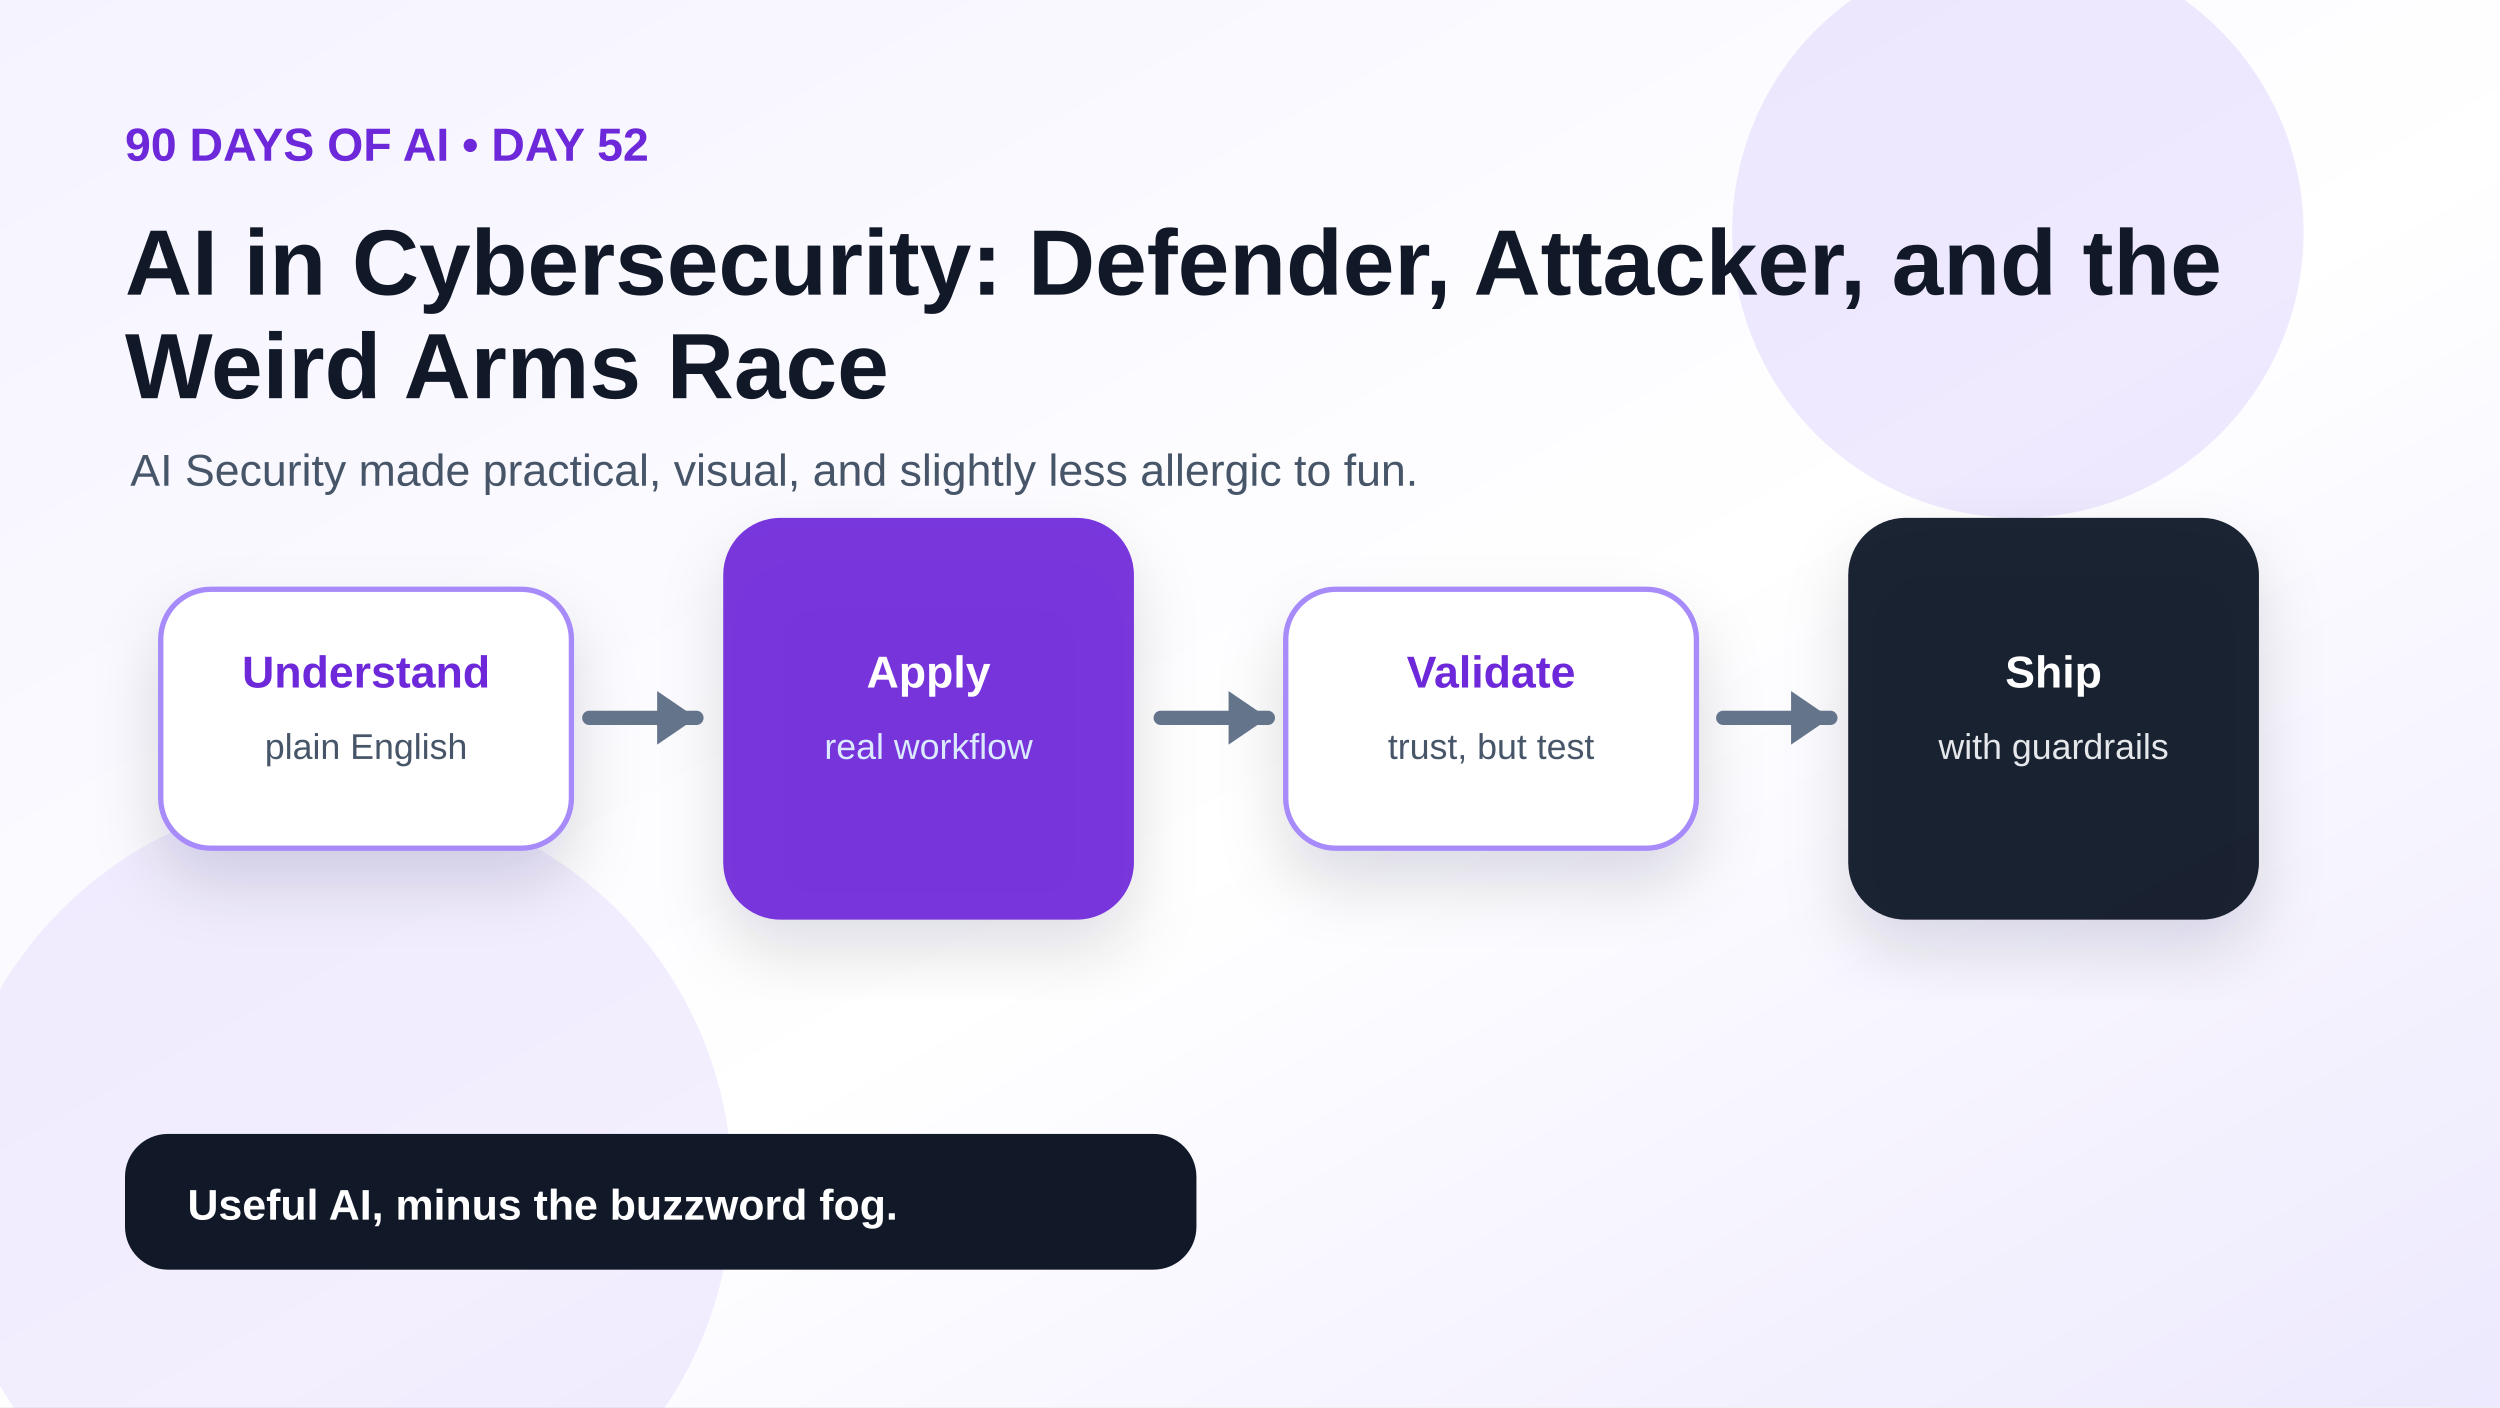
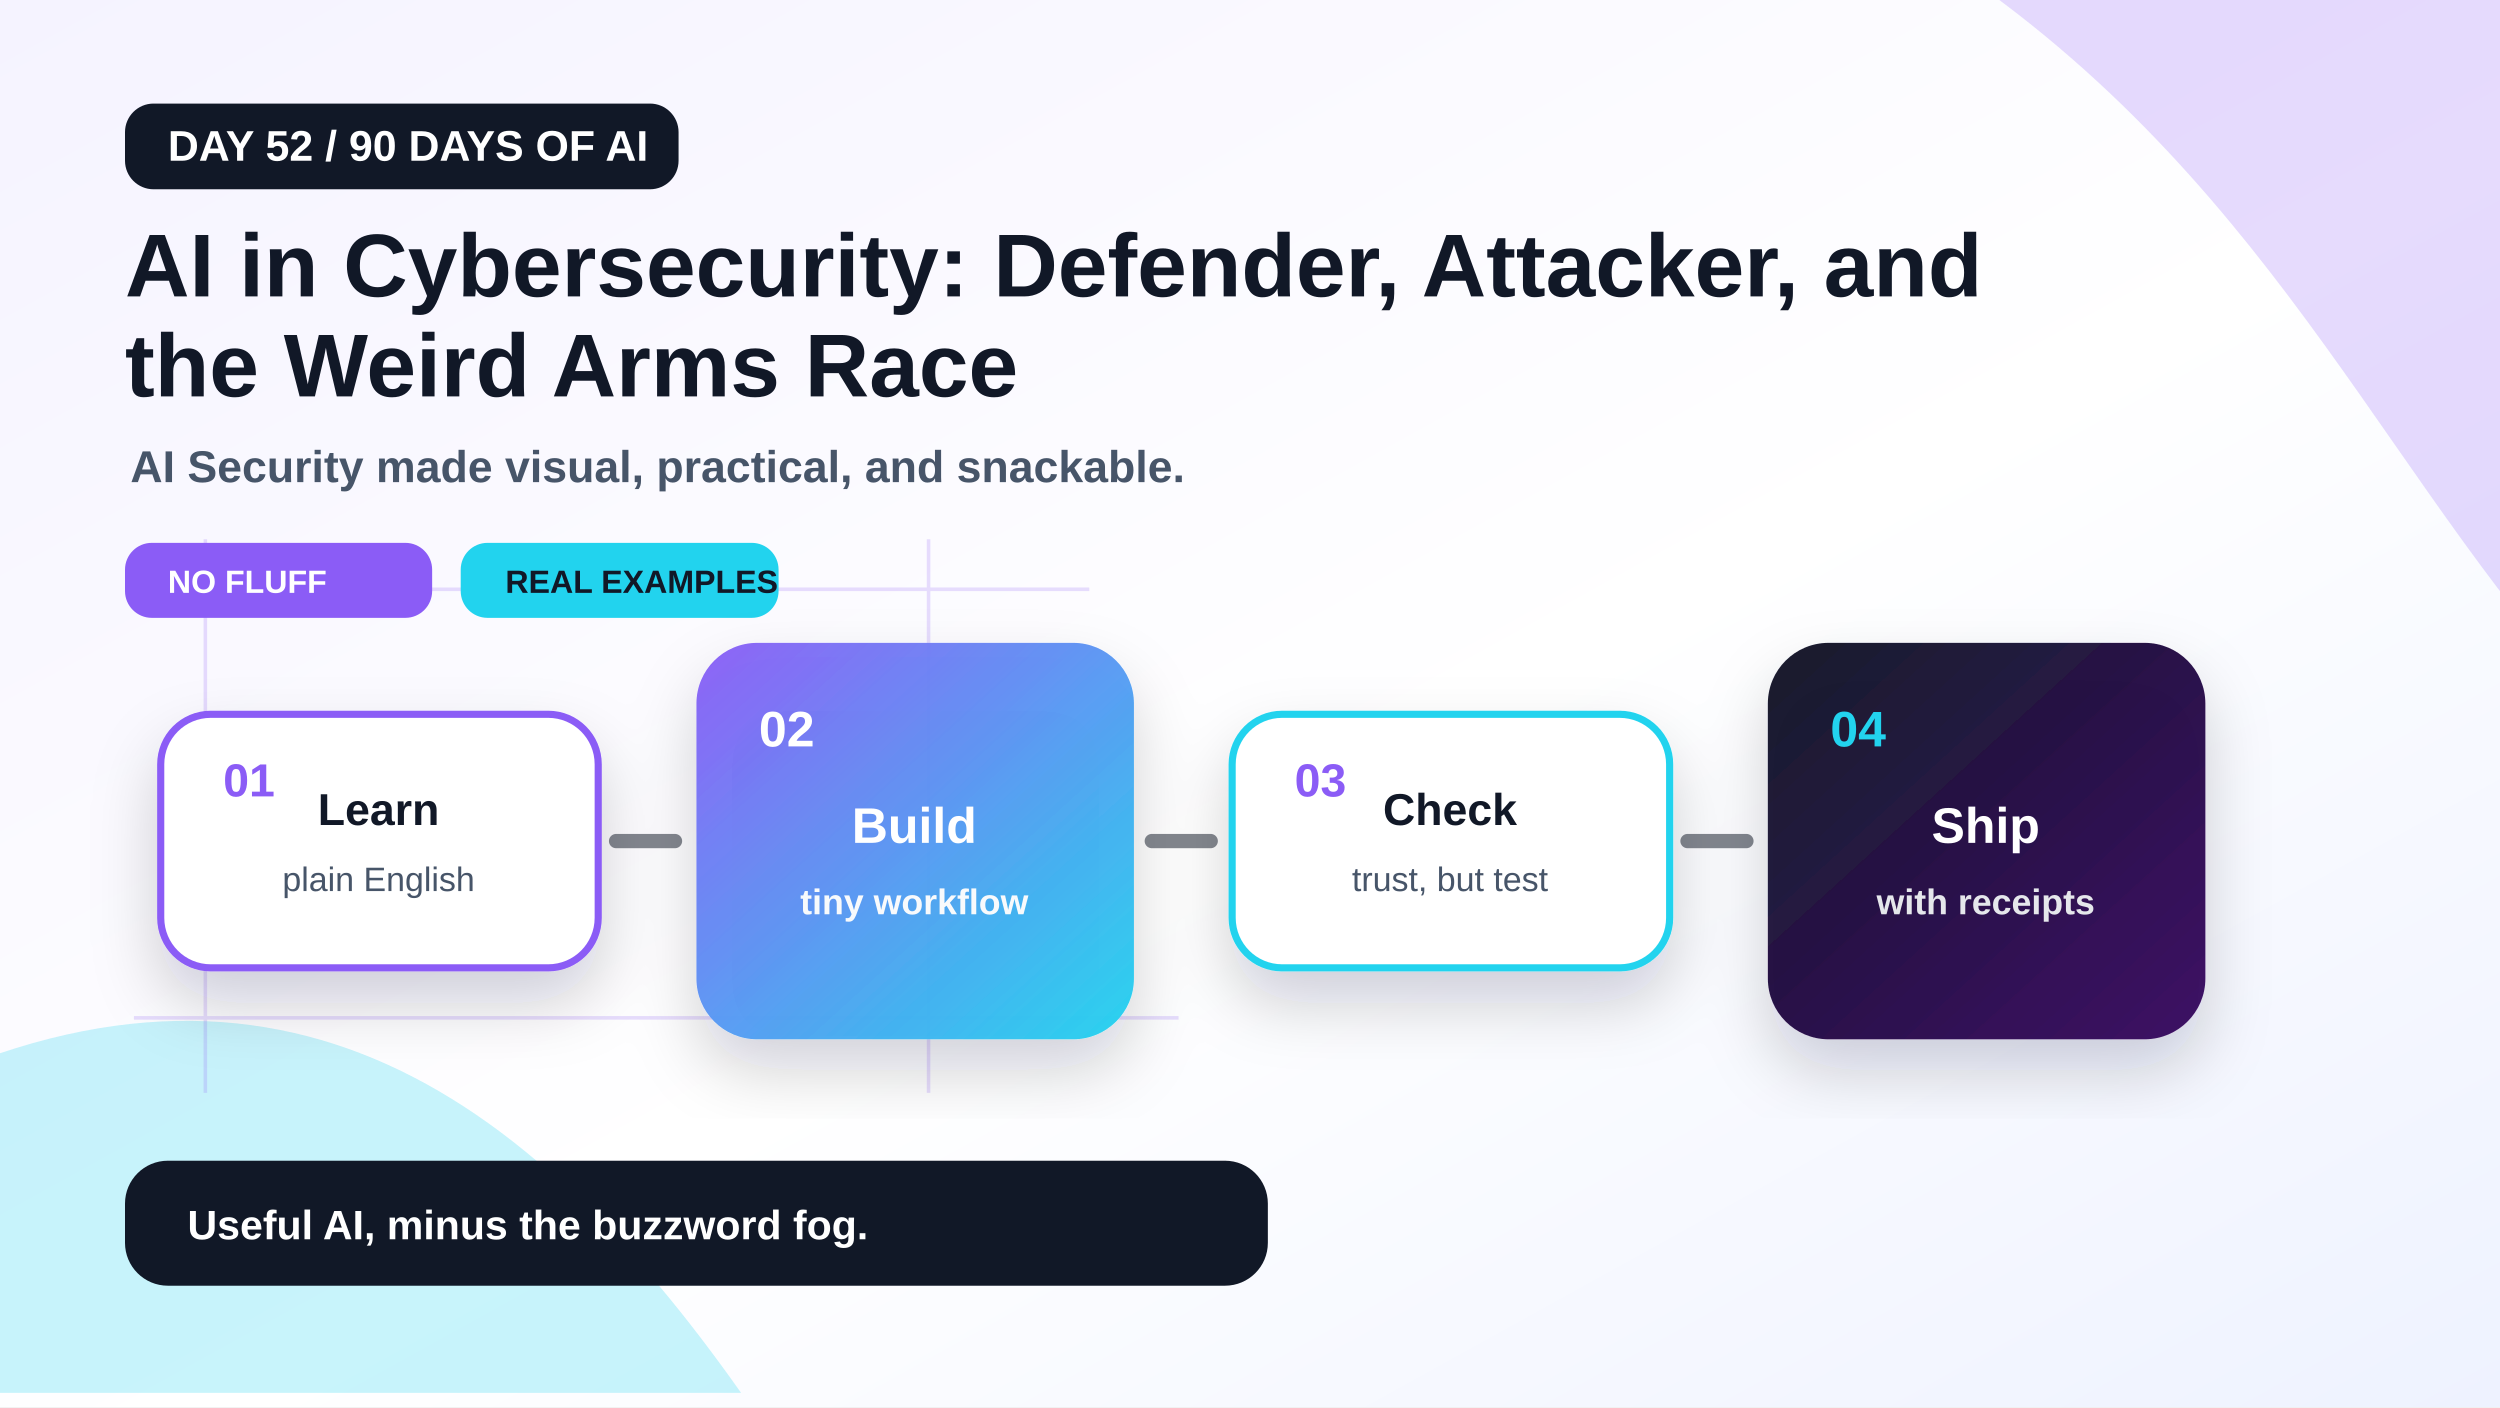
<svg xmlns="http://www.w3.org/2000/svg" width="1400" height="788" viewBox="0 0 1400 788" role="img" aria-labelledby="title desc">
  <defs>
    <linearGradient id="bg" x1="0" y1="0" x2="1" y2="1">
      <stop offset="0" stop-color="#f5f3ff" />
      <stop offset="0.55" stop-color="#ffffff" />
-       <stop offset="1" stop-color="#ede9fe" />
+       <stop offset="1" stop-color="#eef2ff" />
+     </linearGradient>
+     <linearGradient id="cardGlow" x1="0" y1="0" x2="1" y2="1">
+       <stop offset="0" stop-color="#8b5cf6" />
+       <stop offset="1" stop-color="#22d3ee" />
+     </linearGradient>
+     <linearGradient id="darkGlow" x1="0" y1="0" x2="1" y2="1">
+       <stop offset="0" stop-color="#111827" />
+       <stop offset="1" stop-color="#3b0764" />
    </linearGradient>
    <filter id="shadow" x="-20%" y="-20%" width="140%" height="140%">
-       <feDropShadow dx="0" dy="18" stdDeviation="18" flood-color="#0f172a" flood-opacity="0.14" />
+       <feDropShadow dx="0" dy="18" stdDeviation="18" flood-color="#0f172a" flood-opacity="0.18" />
    </filter>
  </defs>
  <rect width="1400" height="788" fill="url(#bg)" />
-   <circle cx="1130" cy="130" r="160" fill="#a78bfa" opacity="0.18" />
-   <circle cx="190" cy="665" r="220" fill="#a78bfa" opacity="0.14" />
-   <text x="70" y="90" font-family="Arial, sans-serif" font-size="26" font-weight="800" fill="#6d28d9">90 DAYS OF AI • DAY 52</text>
-   <text x="70" y="165" font-family="Arial, sans-serif" font-size="52" font-weight="900" fill="#111827">AI in Cybersecurity: Defender, Attacker, and the</text>
-   <text x="70" y="223" font-family="Arial, sans-serif" font-size="52" font-weight="900" fill="#111827">Weird Arms Race</text>
-   <text x="73" y="272" font-family="Arial, sans-serif" font-size="25" fill="#475569">AI Security made practical, visual, and slightly less allergic to fun.</text>
+   <path d="M1060 -40 C1260 80 1325 250 1440 380 L1440 0 Z" fill="#8b5cf6" opacity="0.22" />
+   <path d="M-70 620 C150 505 295 610 415 780 L-70 780 Z" fill="#22d3ee" opacity="0.25" />
+   <g opacity="0.20" stroke="#8b5cf6" stroke-width="2">
+     <path d="M75 330 H610" />
+     <path d="M75 570 H660" />
+     <path d="M115 302 V612" />
+     <path d="M520 302 V612" />
+   </g>
+   <rect x="70" y="58" width="310" height="48" rx="16" fill="#111827" />
+   <text x="94" y="90" font-family="Arial, sans-serif" font-size="24" font-weight="900" fill="#ffffff">DAY 52 / 90 DAYS OF AI</text>
+   <text x="70" y="166" font-family="Arial, sans-serif" font-size="50" font-weight="900" fill="#111827">AI in Cybersecurity: Defender, Attacker, and</text>
+   <text x="70" y="222" font-family="Arial, sans-serif" font-size="50" font-weight="900" fill="#111827">the Weird Arms Race</text>
+   <text x="73" y="270" font-family="Arial, sans-serif" font-size="25" font-weight="700" fill="#475569">AI Security made visual, practical, and snackable.</text>
+   <g transform="translate(70 304)">
+     <rect x="0" y="0" width="172" height="42" rx="15" fill="#8b5cf6" />
+     <text x="24" y="28" font-family="Arial, sans-serif" font-size="18" font-weight="900" fill="#ffffff">NO FLUFF</text>
+     <rect x="188" y="0" width="178" height="42" rx="15" fill="#22d3ee" />
+     <text x="213" y="28" font-family="Arial, sans-serif" font-size="18" font-weight="900" fill="#111827">REAL EXAMPLES</text>
+   </g>
  <g filter="url(#shadow)">
-     <rect x="90" y="330" width="230" height="145" rx="28" fill="#ffffff" stroke="#a78bfa" stroke-width="3" />
-     <rect x="405" y="290" width="230" height="225" rx="32" fill="#6d28d9" opacity="0.92" />
-     <rect x="720" y="330" width="230" height="145" rx="28" fill="#ffffff" stroke="#a78bfa" stroke-width="3" />
-     <rect x="1035" y="290" width="230" height="225" rx="32" fill="#111827" opacity="0.94" />
+     <rect x="90" y="400" width="245" height="142" rx="28" fill="#ffffff" stroke="#8b5cf6" stroke-width="4" />
+     <rect x="390" y="360" width="245" height="222" rx="34" fill="url(#cardGlow)" opacity="0.96" />
+     <rect x="690" y="400" width="245" height="142" rx="28" fill="#ffffff" stroke="#22d3ee" stroke-width="4" />
+     <rect x="990" y="360" width="245" height="222" rx="34" fill="url(#darkGlow)" opacity="0.98" />
  </g>
-   <path d="M330 402 H390" stroke="#64748b" stroke-width="8" stroke-linecap="round" />
-   <path d="M390 402 l-22 -15 v30 z" fill="#64748b" />
-   <path d="M650 402 H710" stroke="#64748b" stroke-width="8" stroke-linecap="round" />
-   <path d="M710 402 l-22 -15 v30 z" fill="#64748b" />
-   <path d="M965 402 H1025" stroke="#64748b" stroke-width="8" stroke-linecap="round" />
-   <path d="M1025 402 l-22 -15 v30 z" fill="#64748b" />
-   <text x="205" y="385" text-anchor="middle" font-family="Arial, sans-serif" font-size="25" font-weight="800" fill="#6d28d9">Understand</text>
-   <text x="205" y="425" text-anchor="middle" font-family="Arial, sans-serif" font-size="20" fill="#475569">plain English</text>
-   <text x="520" y="385" text-anchor="middle" font-family="Arial, sans-serif" font-size="25" font-weight="800" fill="#ffffff">Apply</text>
-   <text x="520" y="425" text-anchor="middle" font-family="Arial, sans-serif" font-size="20" fill="#dbeafe">real workflow</text>
-   <text x="835" y="385" text-anchor="middle" font-family="Arial, sans-serif" font-size="25" font-weight="800" fill="#6d28d9">Validate</text>
-   <text x="835" y="425" text-anchor="middle" font-family="Arial, sans-serif" font-size="20" fill="#475569">trust, but test</text>
-   <text x="1150" y="385" text-anchor="middle" font-family="Arial, sans-serif" font-size="25" font-weight="800" fill="#ffffff">Ship</text>
-   <text x="1150" y="425" text-anchor="middle" font-family="Arial, sans-serif" font-size="20" fill="#e5e7eb">with guardrails</text>
-   <rect x="70" y="635" width="600" height="76" rx="24" fill="#111827" />
-   <text x="105" y="683" font-family="Arial, sans-serif" font-size="24" font-weight="800" fill="#ffffff">Useful AI, minus the buzzword fog.</text>
+   <g font-family="Arial, sans-serif">
+     <text x="125" y="446" font-size="26" font-weight="900" fill="#8b5cf6">01</text>
+     <text x="212" y="462" text-anchor="middle" font-size="25" font-weight="900" fill="#111827">Learn</text>
+     <text x="212" y="499" text-anchor="middle" font-size="19" fill="#475569">plain English</text>
+     <text x="425" y="418" font-size="28" font-weight="900" fill="#ffffff">02</text>
+     <text x="512" y="472" text-anchor="middle" font-size="28" font-weight="900" fill="#ffffff">Build</text>
+     <text x="512" y="512" text-anchor="middle" font-size="20" font-weight="700" fill="#f8fafc">tiny workflow</text>
+     <text x="725" y="446" font-size="26" font-weight="900" fill="#8b5cf6">03</text>
+     <text x="812" y="462" text-anchor="middle" font-size="25" font-weight="900" fill="#111827">Check</text>
+     <text x="812" y="499" text-anchor="middle" font-size="19" fill="#475569">trust, but test</text>
+     <text x="1025" y="418" font-size="28" font-weight="900" fill="#22d3ee">04</text>
+     <text x="1112" y="472" text-anchor="middle" font-size="28" font-weight="900" fill="#ffffff">Ship</text>
+     <text x="1112" y="512" text-anchor="middle" font-size="20" font-weight="700" fill="#e5e7eb">with receipts</text>
+   </g>
+   <g stroke="#111827" stroke-width="8" stroke-linecap="round" opacity="0.52">
+     <path d="M345 471 H378" />
+     <path d="M645 471 H678" />
+     <path d="M945 471 H978" />
+   </g>
+   <rect x="70" y="650" width="640" height="70" rx="24" fill="#111827" />
+   <text x="105" y="694" font-family="Arial, sans-serif" font-size="23" font-weight="900" fill="#ffffff">Useful AI, minus the buzzword fog.</text>
</svg>
